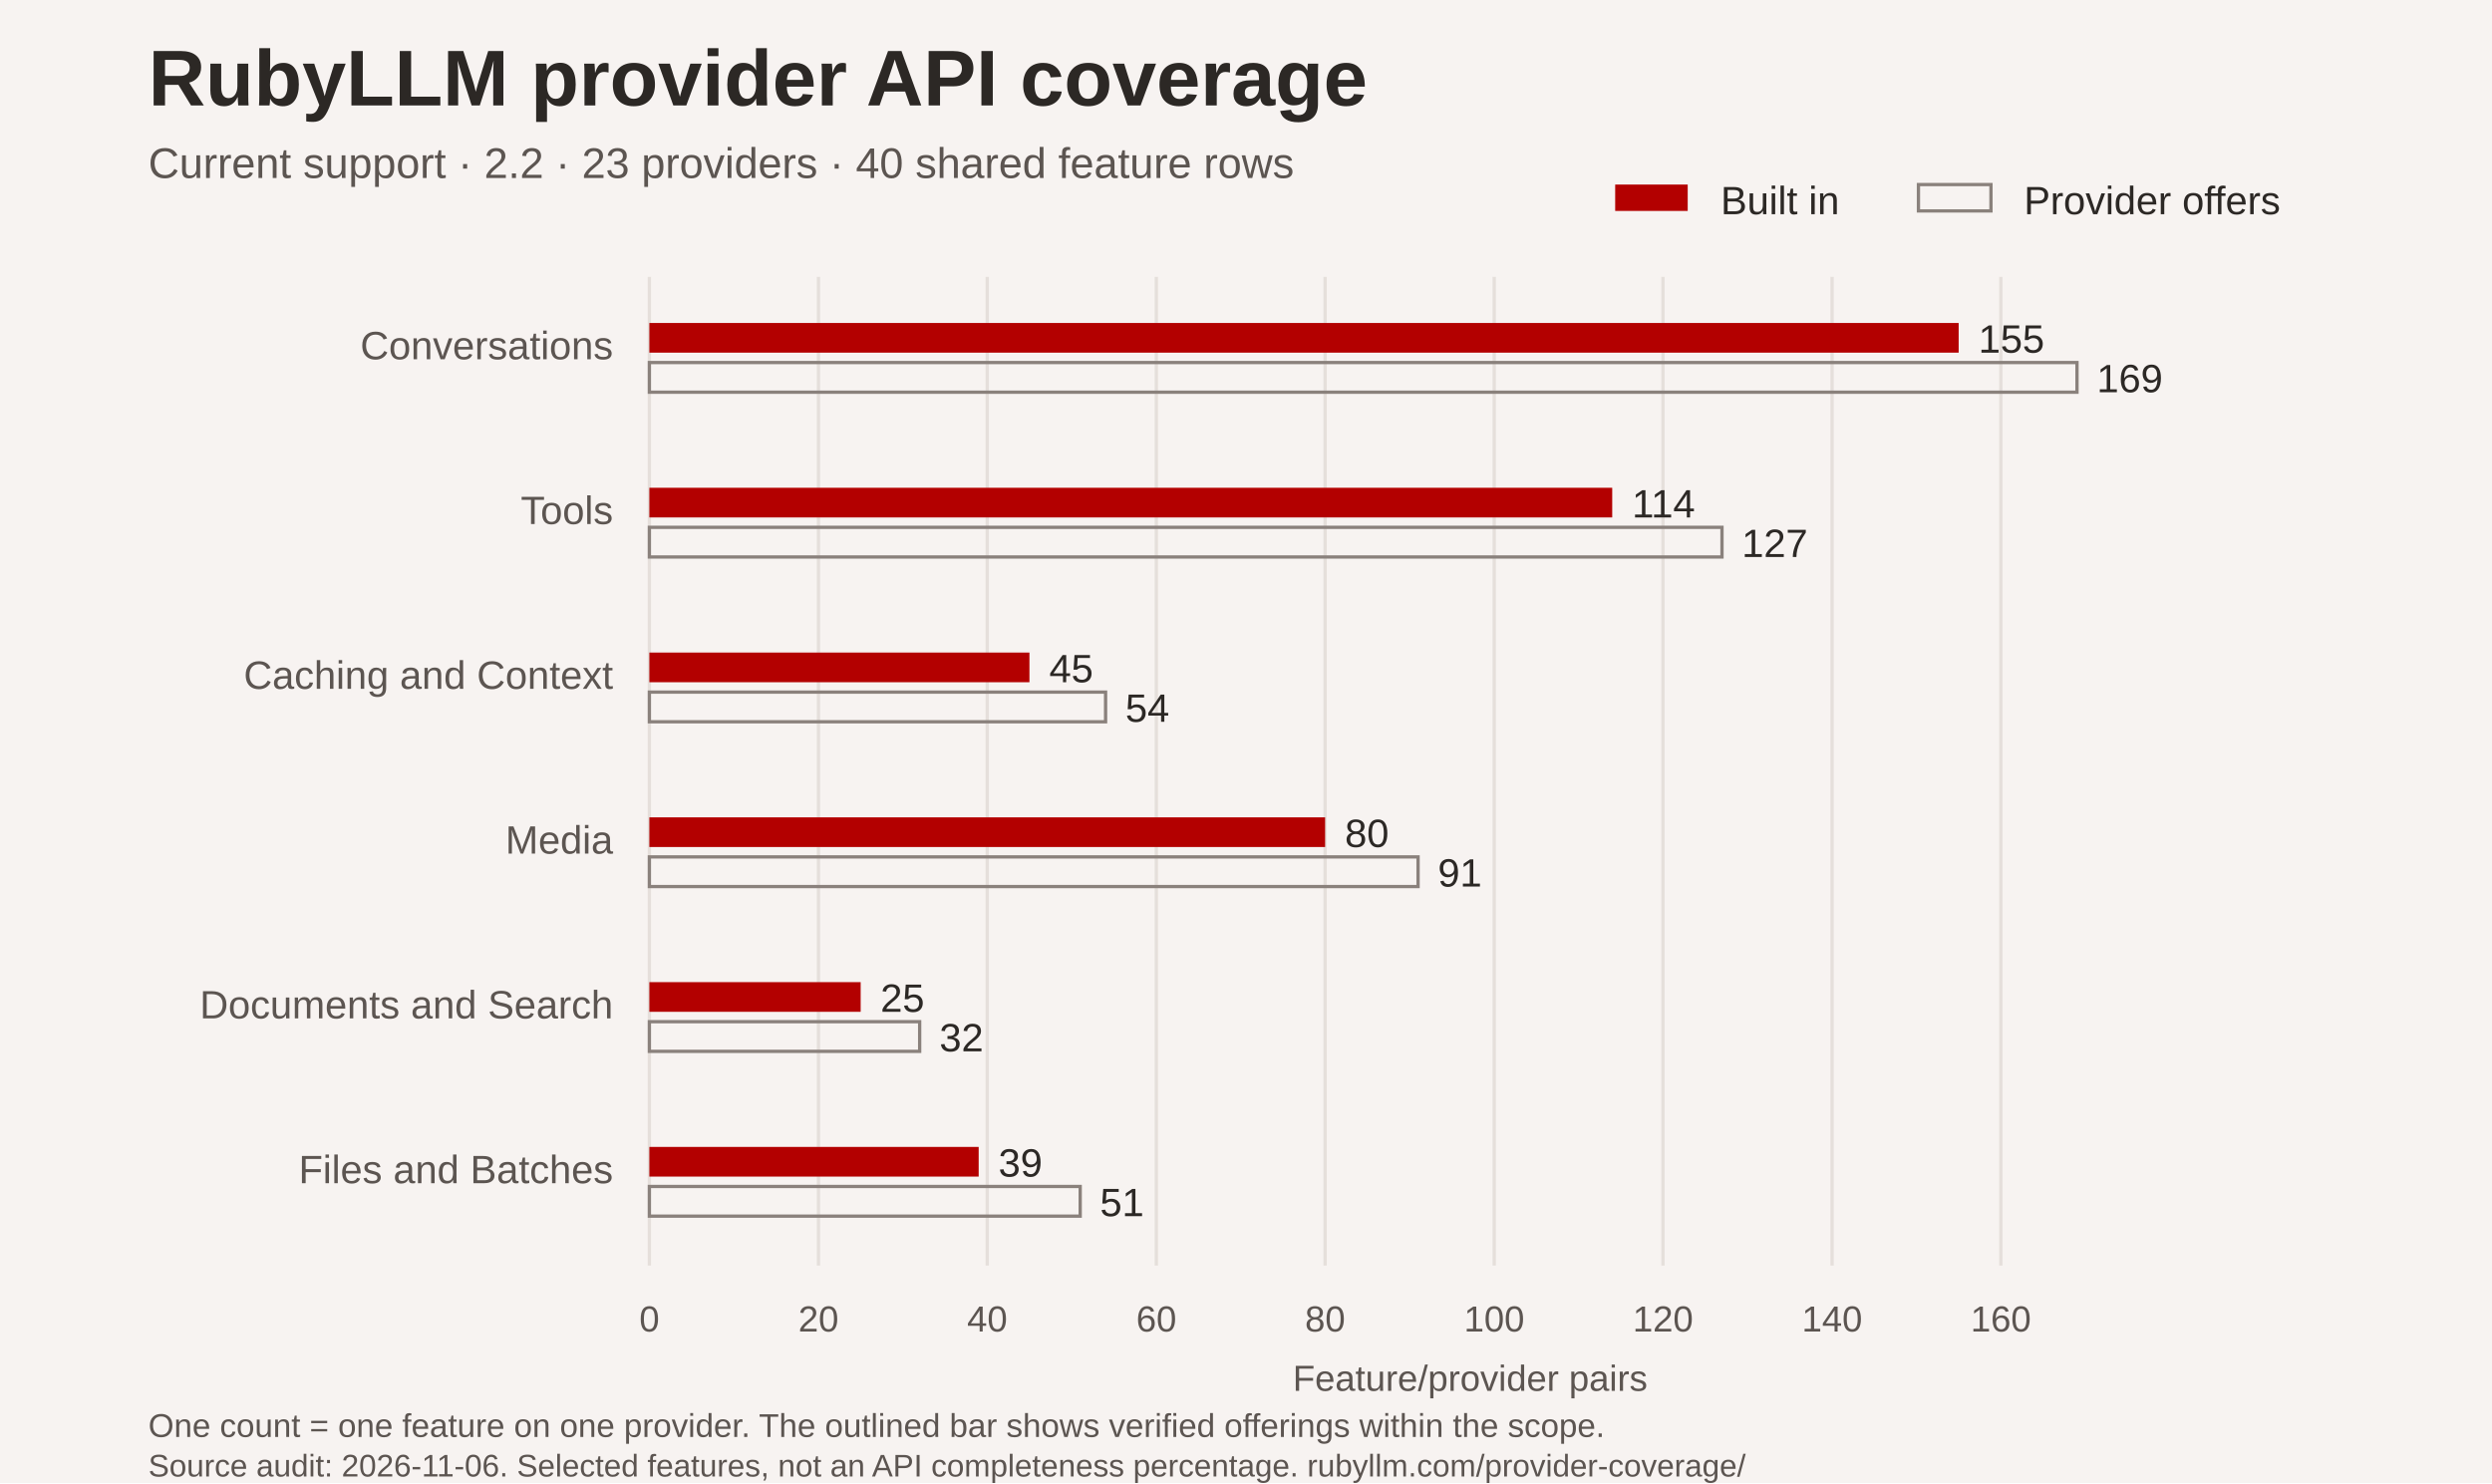
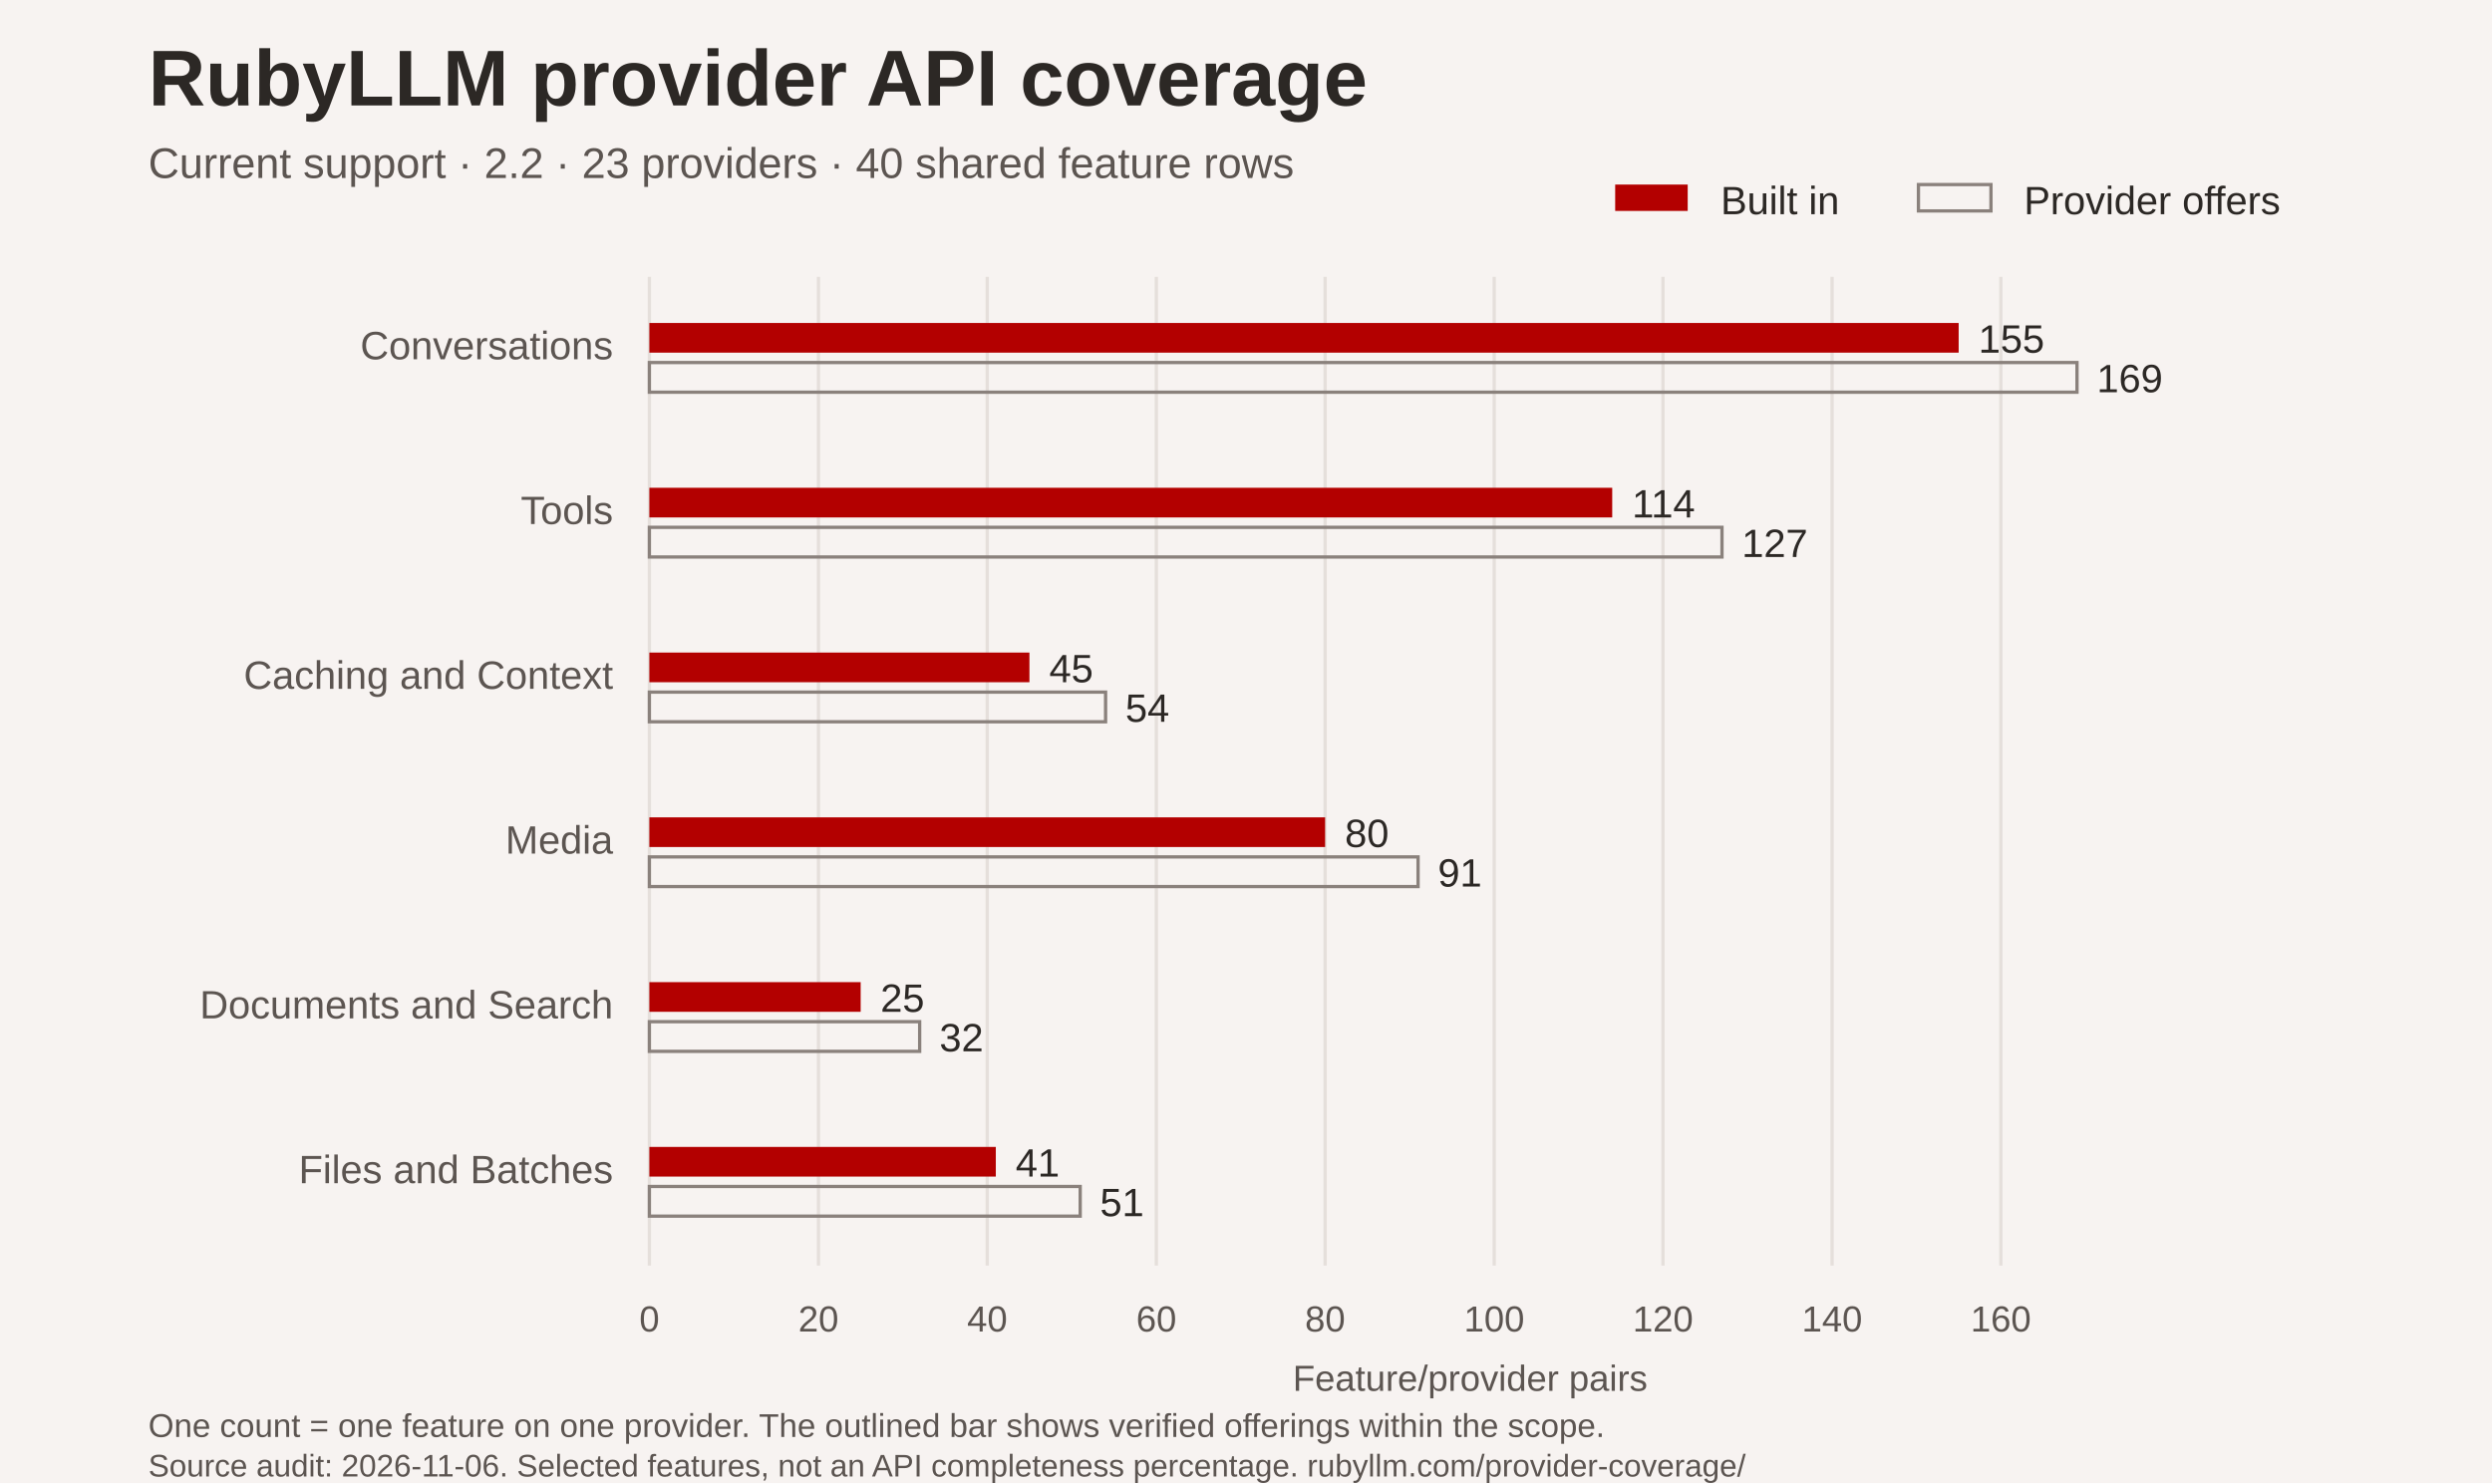
<svg xmlns="http://www.w3.org/2000/svg" width="756" height="450" viewBox="0 0 756 450" font-family="Liberation Sans, Arial, Helvetica, sans-serif" role="img" aria-labelledby="coverage-chart-title coverage-chart-description">
  <rect width="756" height="450" fill="#f7f3f1" />
  <text x="45" y="32" font-size="24" font-weight="700" fill="#2c2825">RubyLLM provider API coverage</text>
  <text x="45" y="54" font-size="13" fill="#5c5551">Current support · 2.2 · 23 providers · 40 shared feature rows</text>
  <rect x="490" y="56" width="22" height="8" fill="#b30000" />
  <text x="522" y="65" font-size="12" fill="#2c2825">Built in</text>
  <rect x="582" y="56" width="22" height="8" fill="none" stroke="#8a817c" />
  <text x="614" y="65" font-size="12" fill="#2c2825">Provider offers</text>
  <line x1="197.0" y1="84" x2="197.0" y2="384" stroke="#e5dfdb" />
  <text x="197.0" y="404" font-size="11" text-anchor="middle" fill="#5c5551">0</text>
  <line x1="248.3" y1="84" x2="248.3" y2="384" stroke="#e5dfdb" />
  <text x="248.3" y="404" font-size="11" text-anchor="middle" fill="#5c5551">20</text>
  <line x1="299.5" y1="84" x2="299.5" y2="384" stroke="#e5dfdb" />
  <text x="299.5" y="404" font-size="11" text-anchor="middle" fill="#5c5551">40</text>
  <line x1="350.8" y1="84" x2="350.8" y2="384" stroke="#e5dfdb" />
  <text x="350.8" y="404" font-size="11" text-anchor="middle" fill="#5c5551">60</text>
  <line x1="402.0" y1="84" x2="402.0" y2="384" stroke="#e5dfdb" />
  <text x="402.0" y="404" font-size="11" text-anchor="middle" fill="#5c5551">80</text>
  <line x1="453.3" y1="84" x2="453.3" y2="384" stroke="#e5dfdb" />
  <text x="453.3" y="404" font-size="11" text-anchor="middle" fill="#5c5551">100</text>
  <line x1="504.5" y1="84" x2="504.5" y2="384" stroke="#e5dfdb" />
  <text x="504.5" y="404" font-size="11" text-anchor="middle" fill="#5c5551">120</text>
  <line x1="555.8" y1="84" x2="555.8" y2="384" stroke="#e5dfdb" />
  <text x="555.8" y="404" font-size="11" text-anchor="middle" fill="#5c5551">140</text>
  <line x1="607.0" y1="84" x2="607.0" y2="384" stroke="#e5dfdb" />
  <text x="607.0" y="404" font-size="11" text-anchor="middle" fill="#5c5551">160</text>
  <text x="186" y="109" font-size="12" text-anchor="end" fill="#5c5551">Conversations</text>
  <rect x="197" y="98" width="397.2" height="9" fill="#b30000" />
  <text x="600.2" y="107" font-size="12" fill="#2c2825">155</text>
  <rect x="197" y="110" width="433.1" height="9" fill="none" stroke="#8a817c" />
  <text x="636.1" y="119" font-size="12" fill="#2c2825">169</text>
  <text x="186" y="159" font-size="12" text-anchor="end" fill="#5c5551">Tools</text>
  <rect x="197" y="148" width="292.1" height="9" fill="#b30000" />
  <text x="495.1" y="157" font-size="12" fill="#2c2825">114</text>
  <rect x="197" y="160" width="325.4" height="9" fill="none" stroke="#8a817c" />
  <text x="528.4" y="169" font-size="12" fill="#2c2825">127</text>
  <text x="186" y="209" font-size="12" text-anchor="end" fill="#5c5551">Caching and Context</text>
  <rect x="197" y="198" width="115.3" height="9" fill="#b30000" />
  <text x="318.3" y="207" font-size="12" fill="#2c2825">45</text>
  <rect x="197" y="210" width="138.4" height="9" fill="none" stroke="#8a817c" />
  <text x="341.4" y="219" font-size="12" fill="#2c2825">54</text>
  <text x="186" y="259" font-size="12" text-anchor="end" fill="#5c5551">Media</text>
  <rect x="197" y="248" width="205.0" height="9" fill="#b30000" />
  <text x="408.0" y="257" font-size="12" fill="#2c2825">80</text>
  <rect x="197" y="260" width="233.2" height="9" fill="none" stroke="#8a817c" />
  <text x="436.2" y="269" font-size="12" fill="#2c2825">91</text>
  <text x="186" y="309" font-size="12" text-anchor="end" fill="#5c5551">Documents and Search</text>
  <rect x="197" y="298" width="64.1" height="9" fill="#b30000" />
  <text x="267.1" y="307" font-size="12" fill="#2c2825">25</text>
  <rect x="197" y="310" width="82.0" height="9" fill="none" stroke="#8a817c" />
  <text x="285.0" y="319" font-size="12" fill="#2c2825">32</text>
  <text x="186" y="359" font-size="12" text-anchor="end" fill="#5c5551">Files and Batches</text>
-   <rect x="197" y="348" width="99.9" height="9" fill="#b30000" />
-   <text x="302.9" y="357" font-size="12" fill="#2c2825">39</text>
+   <rect x="197" y="348" width="105.1" height="9" fill="#b30000" />
+   <text x="308.1" y="357" font-size="12" fill="#2c2825">41</text>
  <rect x="197" y="360" width="130.7" height="9" fill="none" stroke="#8a817c" />
  <text x="333.7" y="369" font-size="12" fill="#2c2825">51</text>
  <text x="446" y="422" font-size="11" text-anchor="middle" fill="#5c5551">Feature/provider pairs</text>
  <text x="45" y="436" font-size="10" fill="#5c5551">One count = one feature on one provider. The outlined bar shows verified offerings within the scope.</text>
  <text x="45" y="448" font-size="9.5" fill="#5c5551">Source audit: 2026-11-06. Selected features, not an API completeness percentage. rubyllm.com/provider-coverage/</text>
</svg>
